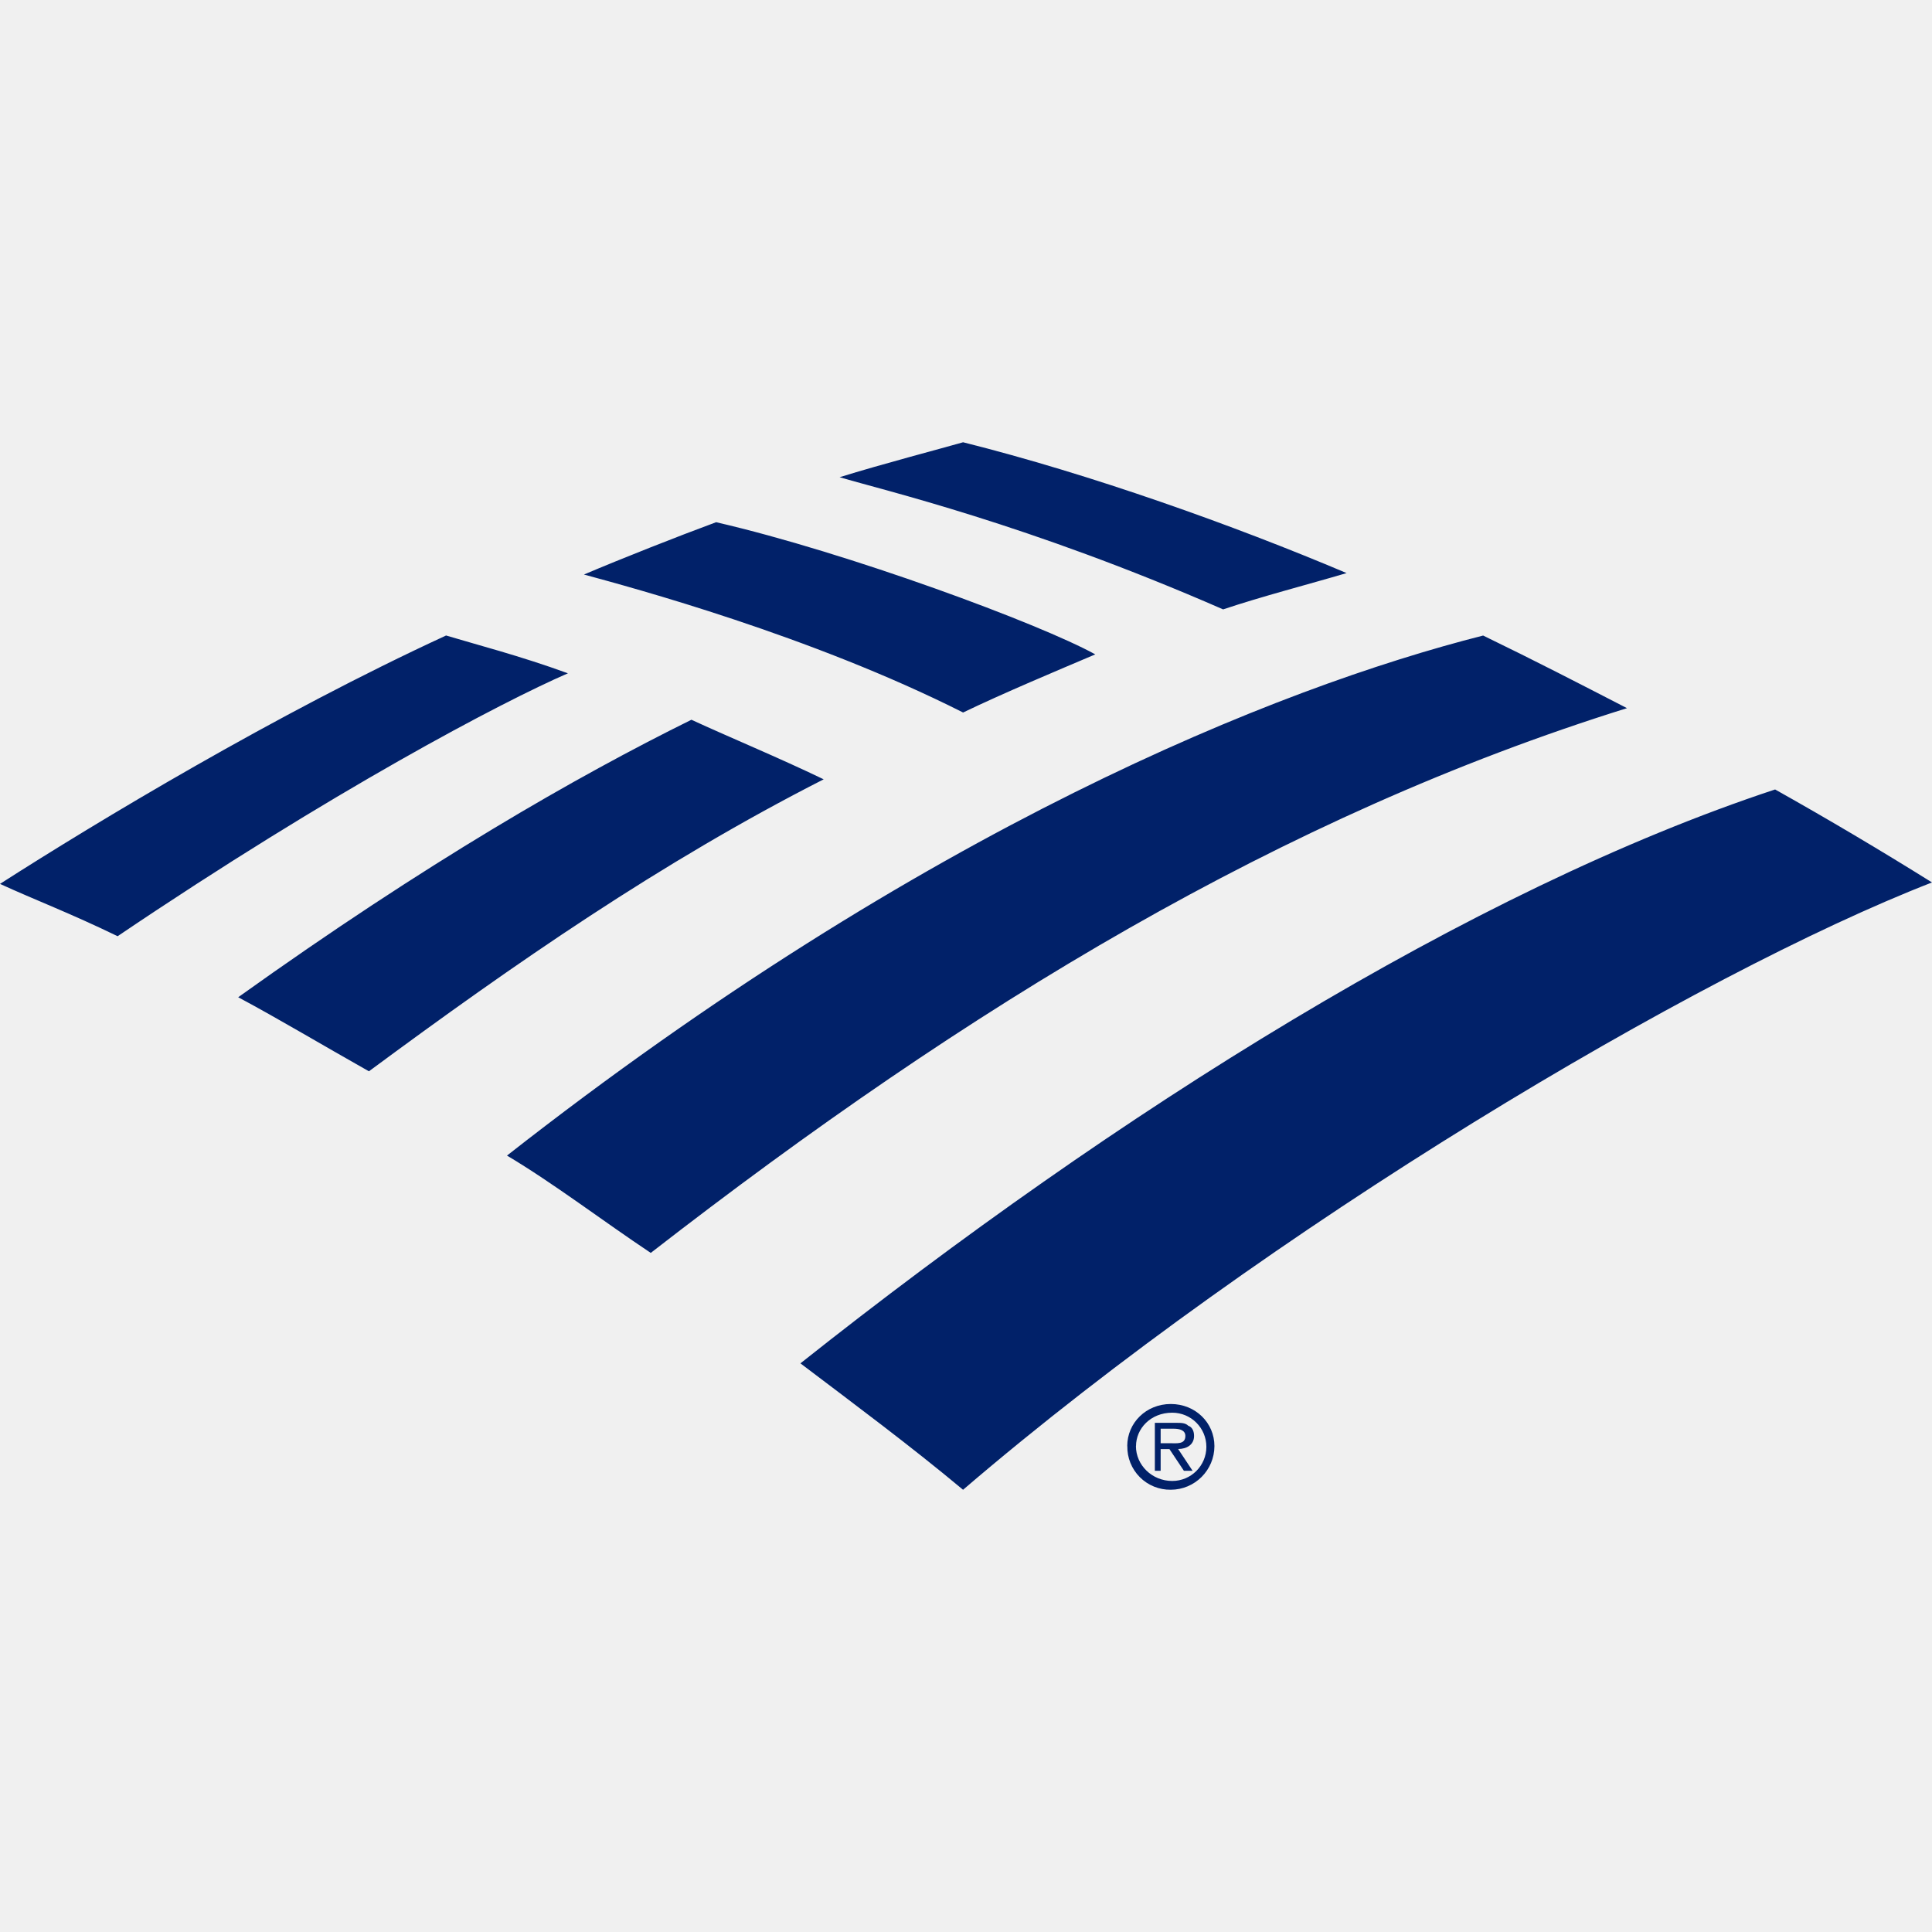
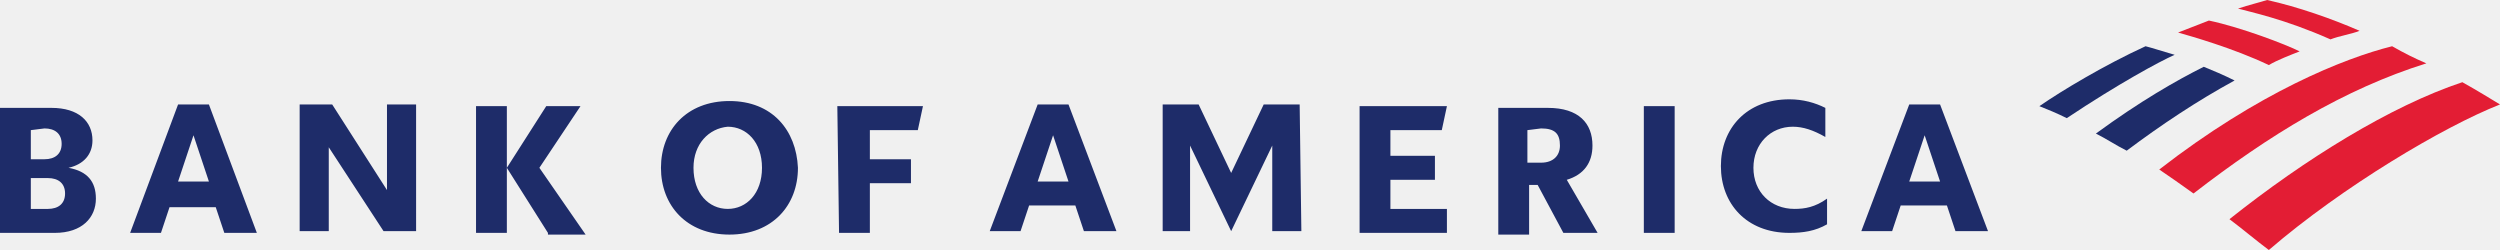
- <svg xmlns="http://www.w3.org/2000/svg" fill="#012169" role="img" viewBox="0 0 24 24">
-   <path d="M15.194 7.57c.487-.163 1.047-.307 1.534-.451-1.408-.596-3.176-1.227-4.764-1.625-.253.073-1.01.271-1.534.434.541.162 2.328.577 4.764 1.642zm-8.896 6.785c.577.343 1.19.812 1.786 1.209 3.952-3.068 7.85-5.432 12.127-6.767-.596-.307-1.119-.578-1.787-.902-2.562.65-6.947 2.4-12.126 6.46zm-.758-6.46c-2.112.974-4.331 2.31-5.54 3.085.433.199.866.361 1.461.65 2.671-1.805 4.764-2.905 5.594-3.266-.595-.217-1.154-.361-1.515-.47zm8.066.234c-.686-.379-3.068-1.263-4.71-1.642-.487.18-1.173.451-1.642.65.595.162 2.815.758 4.71 1.714.487-.235 1.173-.523 1.642-.722zm-3.374 1.552c-.56-.27-1.173-.523-1.643-.74-1.425.704-3.284 1.769-5.63 3.447.505.27 1.047.595 1.624.92 1.805-1.335 3.627-2.598 5.649-3.627zm1.732 8.825c3.79-3.249 9.113-6.407 12.036-7.544a48.018 48.018 0 00-1.949-1.155c-3.771 1.246-8.174 4.007-12.108 7.129.667.505 1.371 1.028 2.02 1.57zm2.851-.235h-.108l-.18-.27h-.109v.27h-.072v-.596h.27c.055 0 .109 0 .145.036.054.019.072.073.072.127 0 .108-.09.162-.198.162zm-.289-.343c.09 0 .199.018.199-.09 0-.072-.072-.09-.144-.09h-.163v.18zm-.523.036c0-.289.235-.523.541-.523.307 0 .542.234.542.523a.543.543 0 01-.542.542.532.532 0 01-.54-.542m.107 0c0 .235.199.433.451.433a.424.424 0 100-.848c-.27 0-.45.199-.45.415" />
+ <svg xmlns="http://www.w3.org/2000/svg" version="1.1" id="Layer_1" x="0px" y="0px" viewBox="0 0 1000 100" xml:space="preserve" width="1000" height="100">
+   <defs id="defs33" />
+   <style type="text/css" id="style3">
+ 	.st0{fill:#FFFFFF;}
+ </style>
+   <path style="fill:#1e2c69;fill-opacity:1;stroke-width:0.795" id="path7-4" d="M 6.1262844e-6,93.151 H 21.918 c 10.959,0 16.438,-6.164 16.438,-13.699 0,-6.849 -3.425,-10.959 -10.959,-12.329 6.164,-1.37 9.589,-5.479 9.589,-10.959 0,-7.534 -5.479,-13.014 -16.438,-13.014 H 6.1262844e-6 Z M 19.178,71.233 c 4.11,0 6.849,2.055 6.849,6.164 0,4.11 -2.74,6.164 -6.849,6.164 h -6.849 V 71.233 Z m -1.37,-19.863 c 4.11,0 6.849,2.055 6.849,6.164 0,4.11 -2.74,6.164 -6.849,6.164 h -5.479 V 52.055 Z m 65.753,-9.589 h -12.329 l -19.178,51.37 h 12.329 l 3.425,-10.274 h 18.493 l 3.425,10.274 h 13.014 z m -6.164,12.329 6.164,18.493 h -12.329 z m 89.041,-12.329 h -11.644 v 34.247 L 132.877,41.781 H 119.863 v 50.685 h 11.644 V 58.904 l 21.918,33.562 h 13.014 z M 219.178,93.151 202.74,67.123 V 93.151 H 190.411 V 42.466 h 12.329 v 24.658 l 15.753,-24.658 h 13.699 l -16.438,24.658 18.493,26.712 h -15.069 z m 58.219,-26.027 c 0,10.274 6.164,16.438 13.699,16.438 7.534,0 13.699,-6.164 13.699,-16.438 0,-10.274 -6.164,-16.438 -13.699,-16.438 -7.534,0.685 -13.699,6.849 -13.699,16.438 z m -13.014,0 c 0,-15.069 10.274,-26.712 27.397,-26.712 17.123,0 26.712,11.644 27.397,26.712 0,15.069 -10.274,26.712 -27.397,26.712 -17.123,0 -27.397,-11.644 -27.397,-26.712 z m 71.233,26.027 h 12.329 V 73.288 h 16.438 V 63.699 H 347.945 V 52.055 h 19.178 l 2.055,-9.589 h -34.247 z m 91.781,-51.37 h -12.329 l -19.178,50.685 h 12.329 l 3.425,-10.274 h 18.493 l 3.425,10.274 h 13.014 z m -6.164,12.329 6.164,18.493 h -12.329 z m 98.63,-12.329 H 505.479 L 492.466,69.178 479.452,41.781 h -14.384 v 50.685 h 10.959 V 58.219 l 16.438,34.247 16.438,-34.247 v 34.247 h 11.644 z m 23.973,51.37 H 578.767 V 83.562 H 556.164 V 71.918 h 17.808 v -9.589 h -17.808 v -10.274 h 20.548 l 2.055,-9.589 h -34.932 z m 81.507,0 h 13.699 L 626.712,71.918 c 6.849,-2.055 10.274,-6.849 10.274,-13.699 0,-8.904 -5.479,-15.068 -17.808,-15.068 h -19.863 v 50.685 h 12.329 V 73.973 h 3.425 z m -8.904,-41.781 c 5.48,0 7.534,2.055 7.534,6.849 0,4.11 -2.74,6.849 -7.534,6.849 h -5.479 V 52.055 Z m 41.096,41.781 h 12.329 V 89.041 42.466 h -12.329 z m 73.288,-13.699 c -4.795,3.425 -8.904,4.11 -13.014,4.11 -9.589,0 -16.438,-6.849 -16.438,-16.438 0,-9.589 6.849,-16.438 15.753,-16.438 4.11,0 8.219,1.37 13.014,4.11 V 43.151 c -4.11,-2.055 -8.904,-3.425 -14.384,-3.425 -17.123,0 -27.397,11.644 -27.397,26.712 0,15.068 10.274,26.712 27.397,26.712 5.48,0 10.274,-0.685 15.069,-3.425 z m 45.205,-37.671 h -12.329 l -19.178,50.685 h 12.329 l 3.425,-10.274 h 18.493 l 3.425,10.274 h 13.014 z m -6.164,12.329 6.164,18.493 h -12.329 z" class="st0" />
+   <g id="g3088" style="display:inline">
+     <path class="st0" d="M 907.534,100 C 936.986,74.658 977.397,50.685 1000,41.781 c -3.425,-2.055 -8.904,-5.479 -15.068,-8.904 -28.767,9.589 -63.014,30.822 -93.151,54.795 5.479,4.11 10.274,8.219 15.753,12.329 z" id="path19-3" style="fill:#e31d34;fill-opacity:1" />
+     <path class="st0" d="m 893.836,32.192 c -4.11,-2.055 -8.904,-4.11 -12.329,-5.479 -10.959,5.479 -25.342,13.699 -43.151,26.712 4.11,2.055 8.219,4.795 12.329,6.849 C 864.384,50 878.767,40.411 893.836,32.192 Z" id="path21-9" style="fill:#1e2c69;fill-opacity:1" />
+     <path class="st0" d="m 919.863,20.548 c -5.479,-2.74 -23.288,-9.589 -36.301,-12.329 -3.425,1.37 -8.904,3.425 -12.329,4.795 4.795,1.37 21.918,6.164 36.301,13.014 3.425,-2.055 8.904,-4.11 12.329,-5.479 z" id="path23-0" style="fill:#e31d34;fill-opacity:1" />
+     <path class="st0" d="m 858.219,18.493 c -16.438,7.534 -33.562,17.808 -42.466,23.973 3.425,1.37 6.849,2.74 10.959,4.795 20.548,-13.699 36.986,-22.603 43.151,-25.342 -4.795,-1.37 -8.904,-2.74 -11.644,-3.425 z" id="path25-5" style="fill:#1e2c69;fill-opacity:1" />
+     <path class="st0" d="m 932.192,15.753 c 3.425,-1.37 8.219,-2.055 11.644,-3.425 C 932.877,7.534 919.178,2.74 906.849,0 c -2.055,0.685 -7.534,2.055 -11.644,3.425 4.795,1.37 18.493,4.11 36.986,12.329 z" id="path27-2" style="fill:#e31d34;fill-opacity:1" />
+     <path class="st0" d="m 863.699,67.808 c 4.11,2.74 8.904,6.164 13.699,9.589 30.137,-23.288 60.274,-41.781 93.151,-52.055 -4.795,-2.055 -8.904,-4.11 -13.699,-6.849 -19.178,4.795 -53.425,18.493 -93.151,49.315 z" id="path29-2" style="fill:#e31d34;fill-opacity:1" />
+   </g>
</svg>
